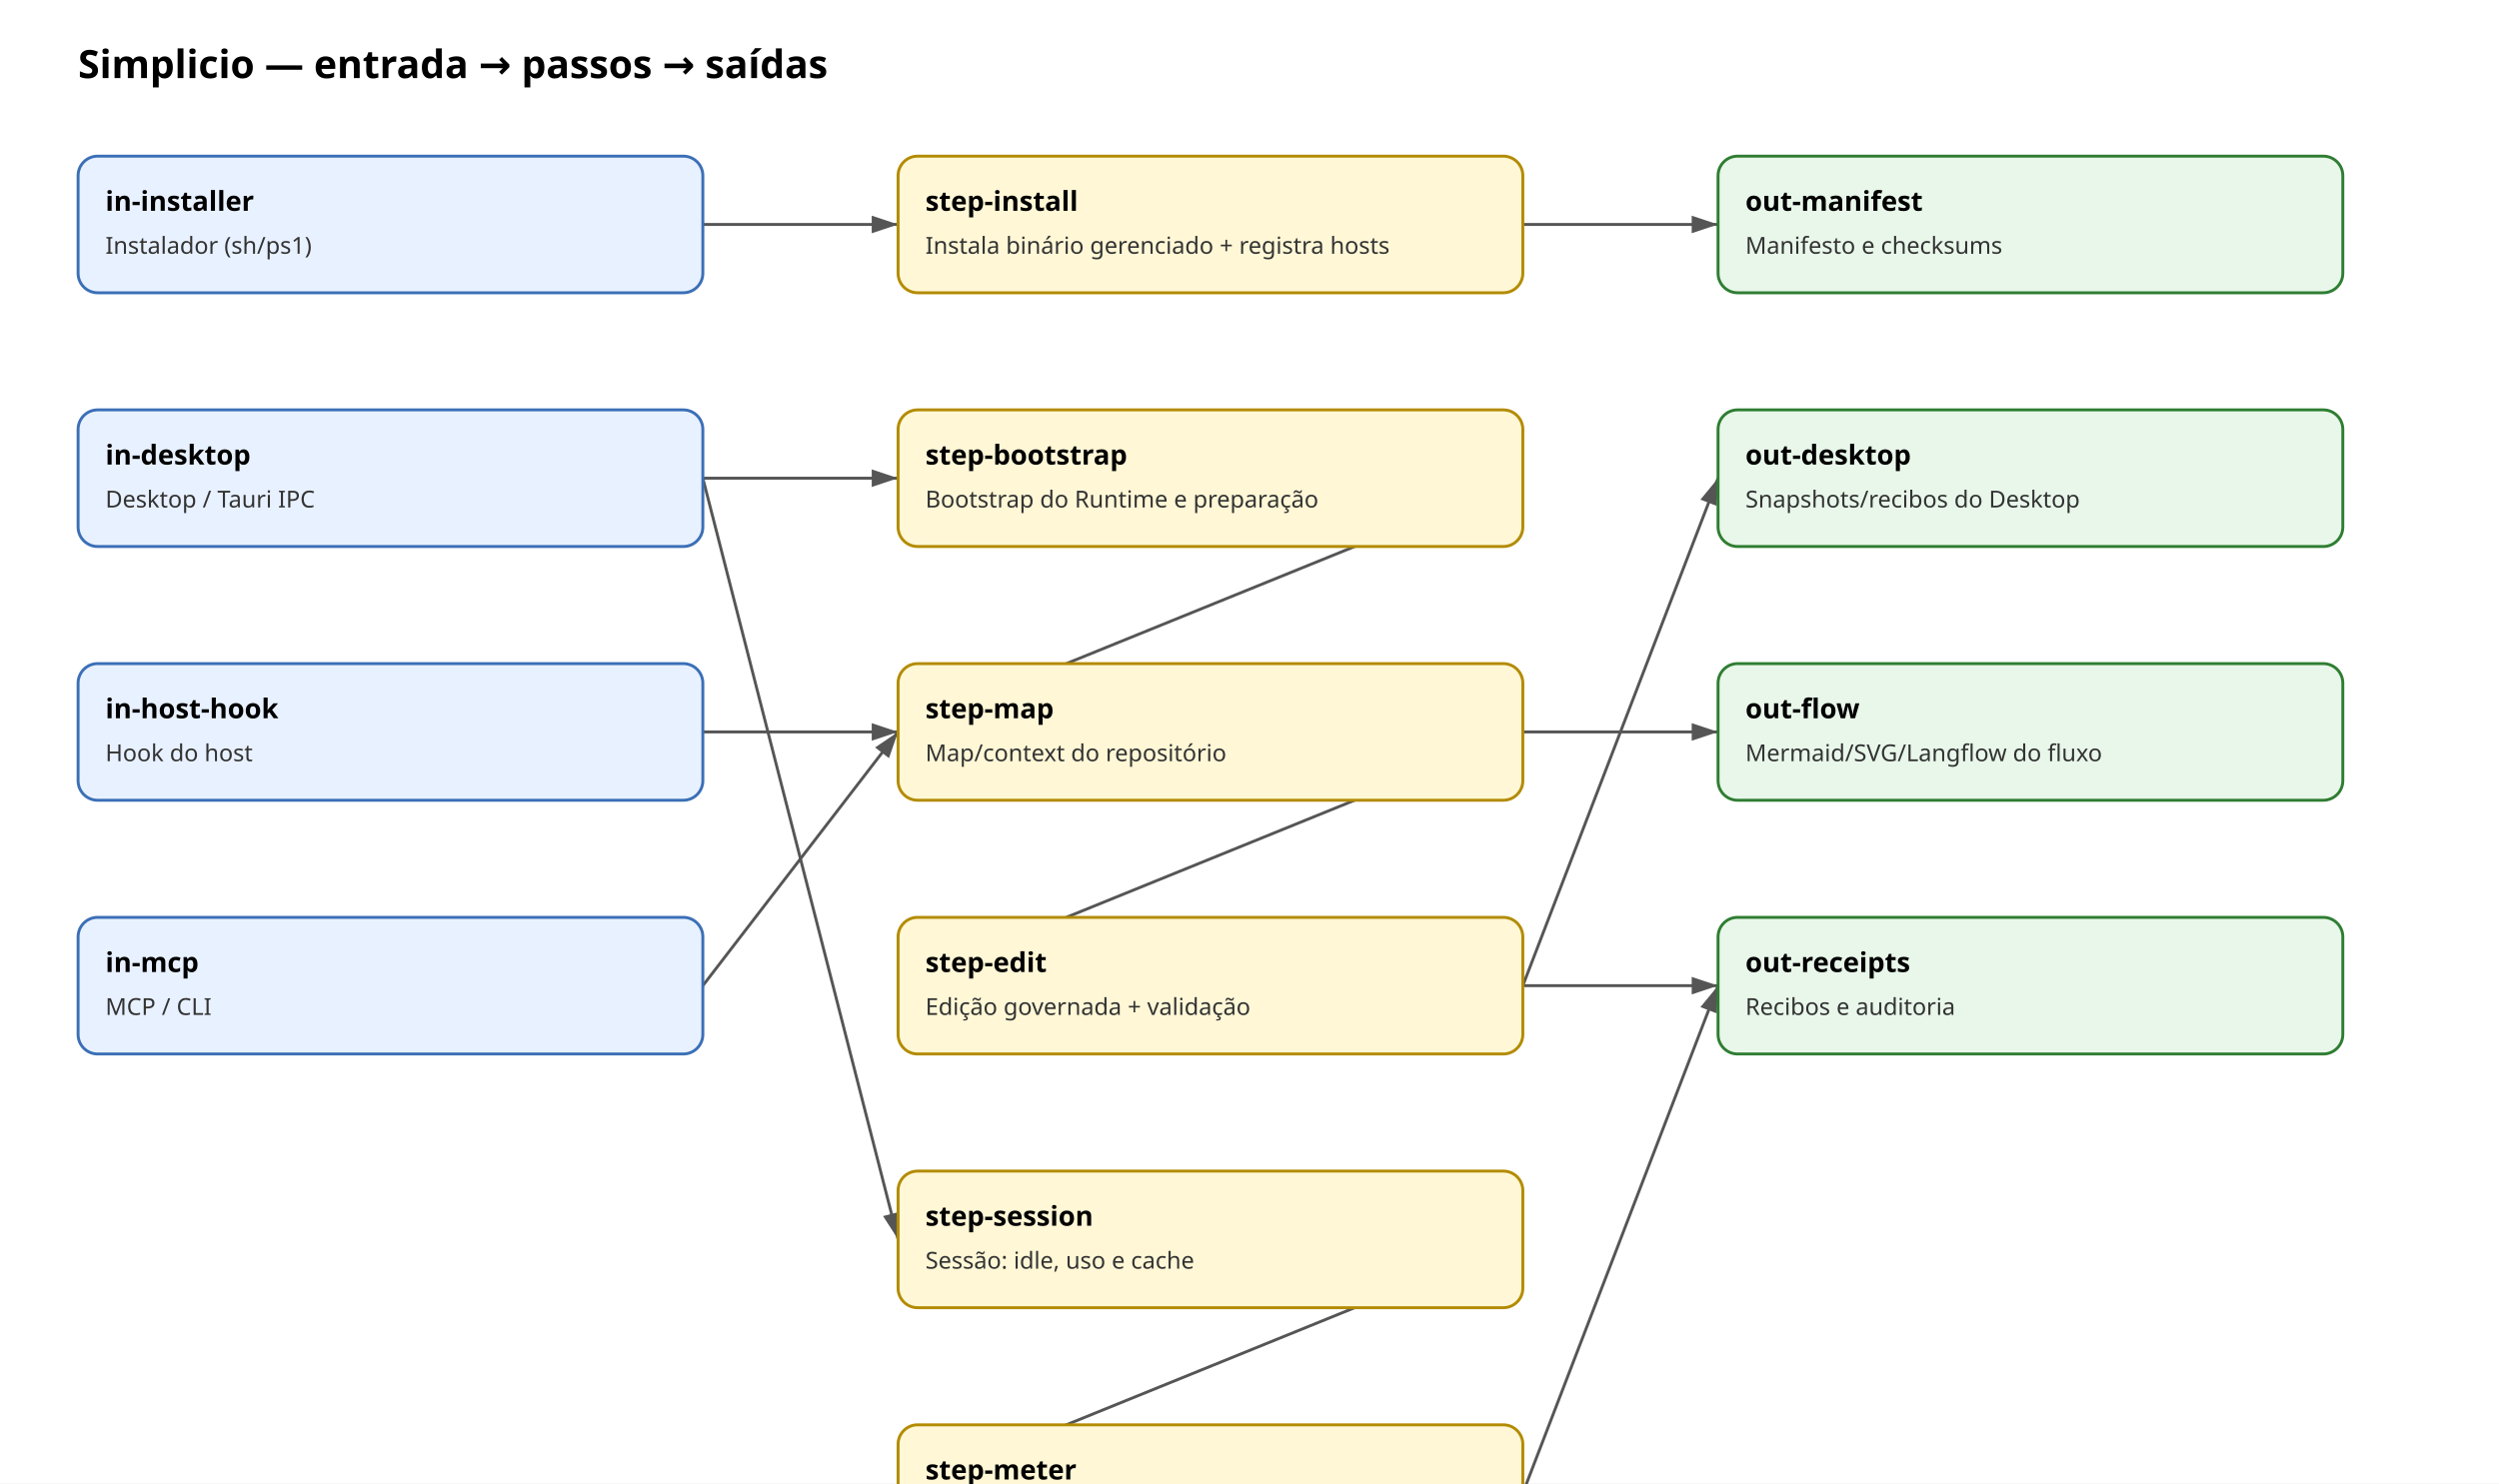
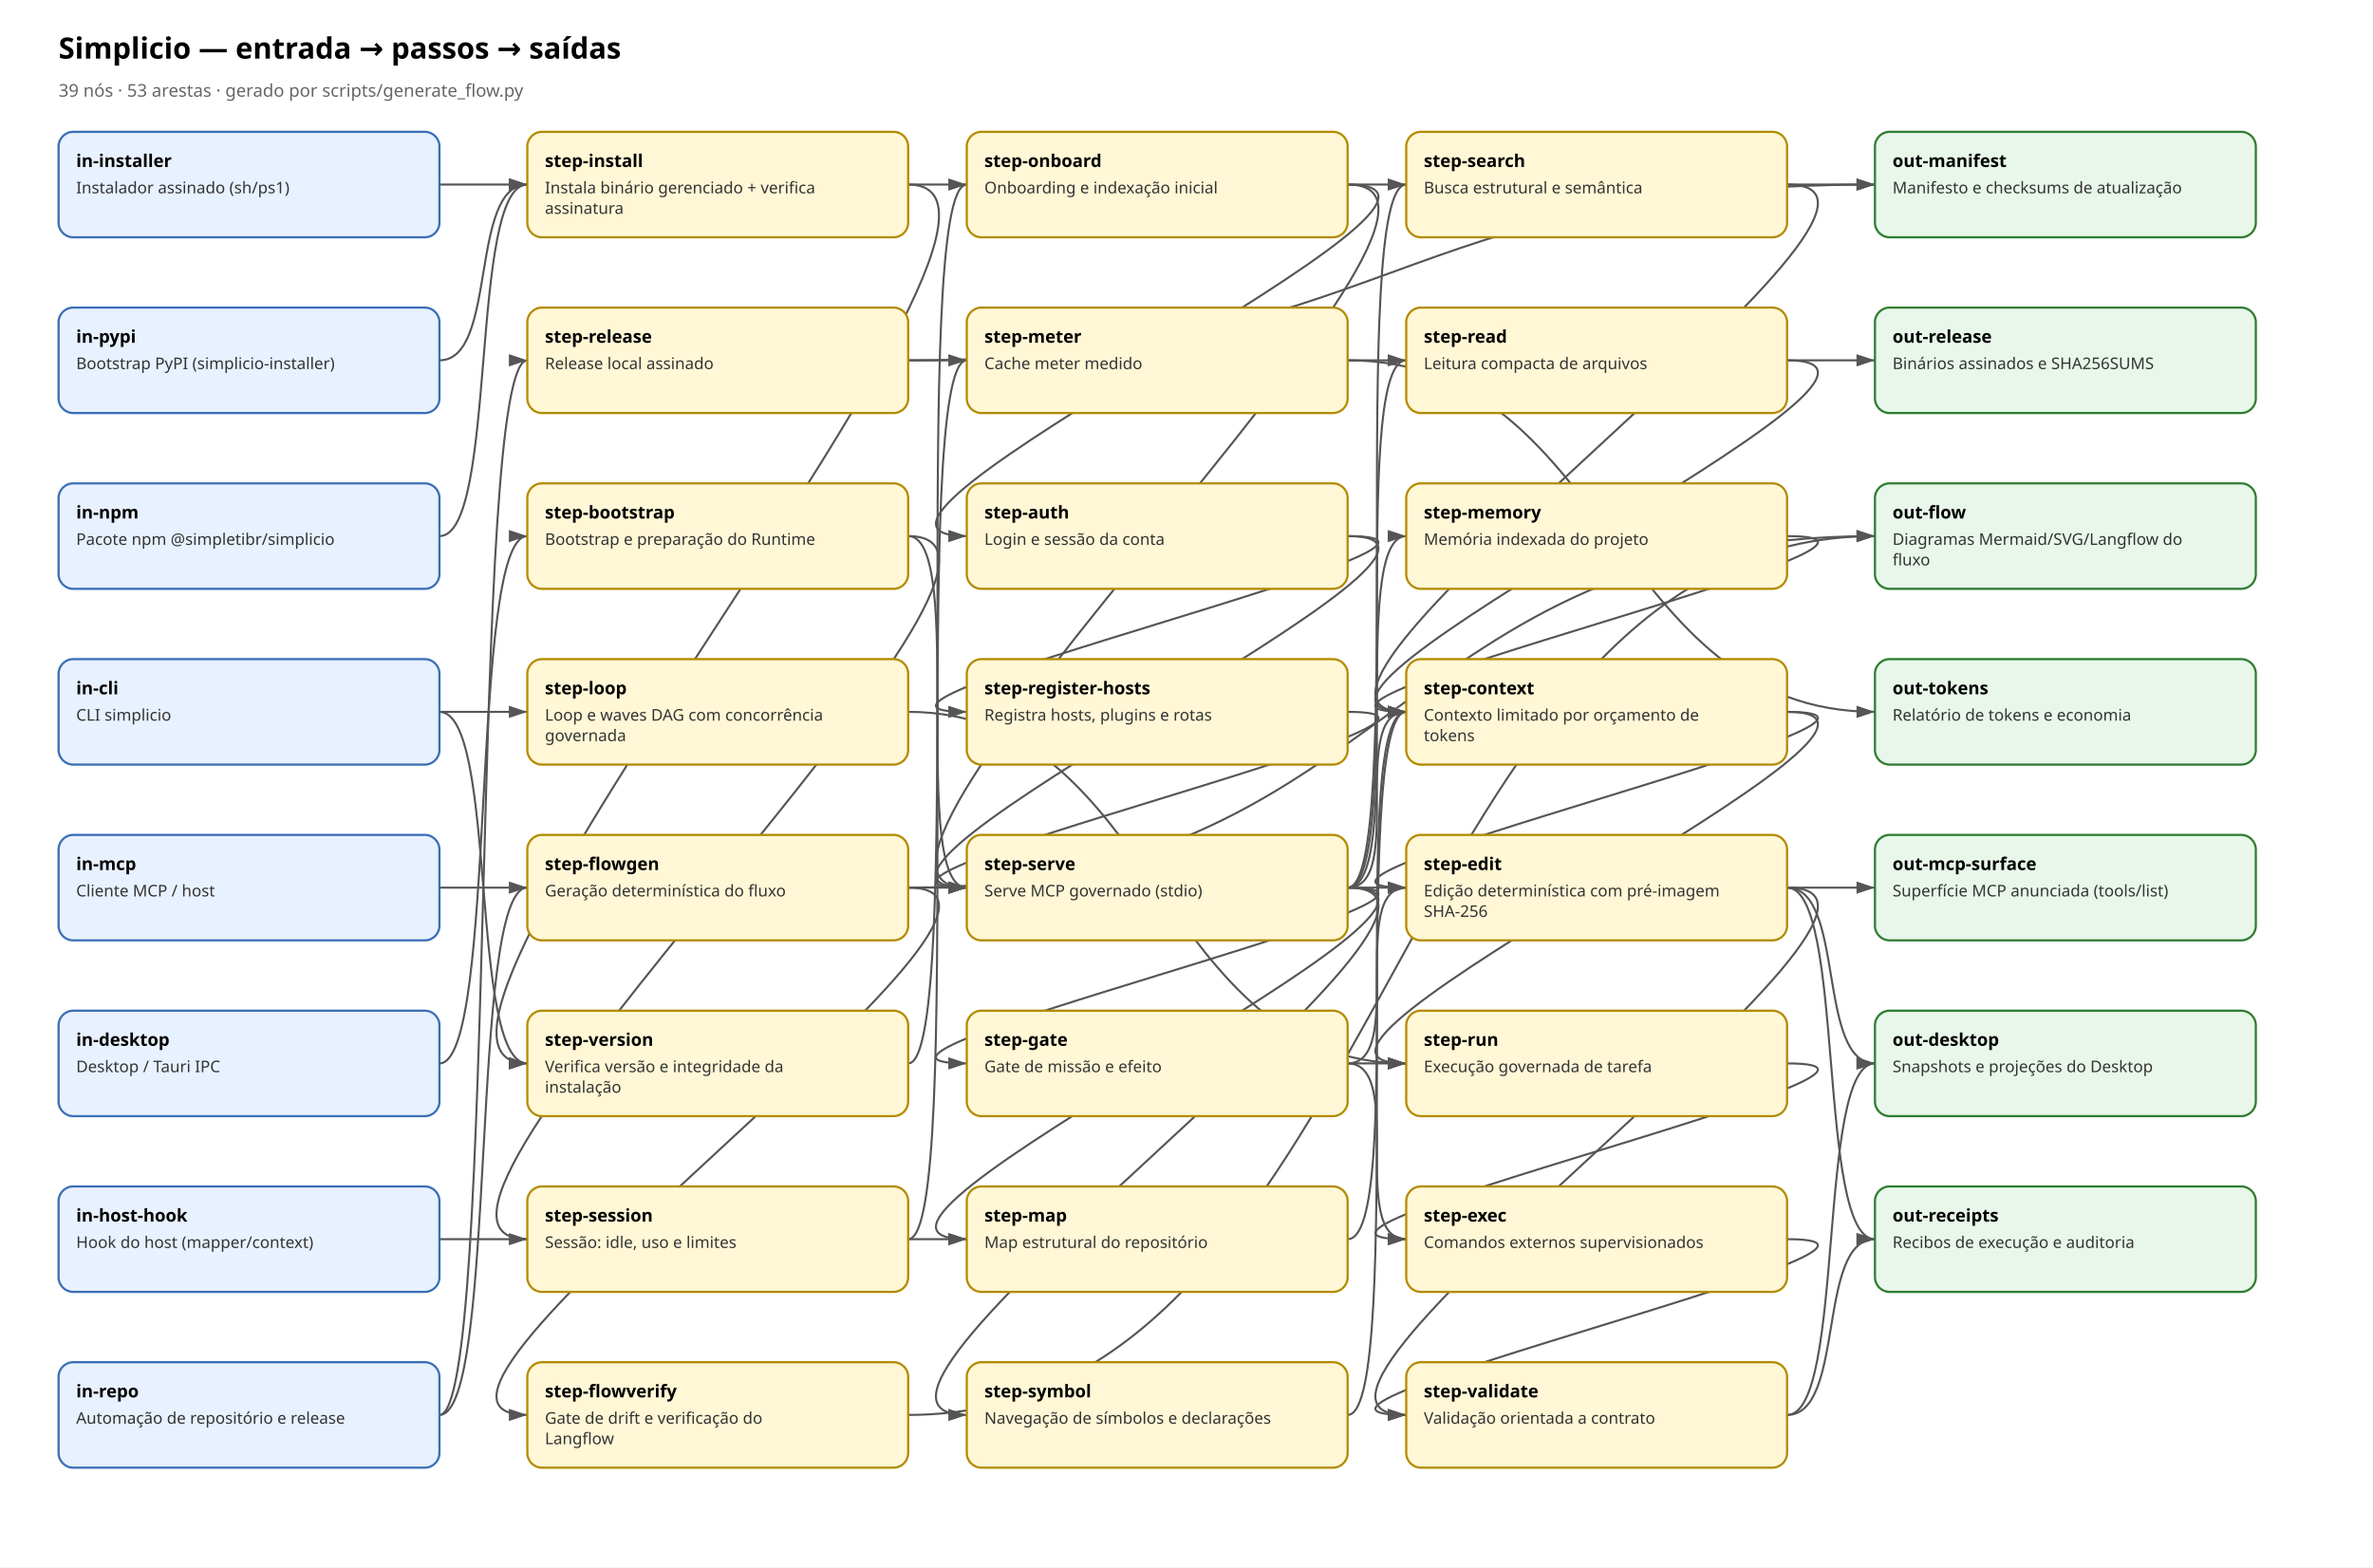
- <svg xmlns="http://www.w3.org/2000/svg" width="1280" height="760" viewBox="0 0 1280 760">
+ <svg xmlns="http://www.w3.org/2000/svg" width="1620" height="1070" viewBox="0 0 1620 1070">
  <defs>
    <marker id="arrow" markerWidth="10" markerHeight="10" refX="9" refY="3" orient="auto">
      <path d="M0,0 L0,6 L9,3 z" fill="#555" />
    </marker>
  </defs>
  <rect width="100%" height="100%" fill="#ffffff" />
  <text x="40" y="40" font-family="sans-serif" font-size="20" font-weight="700">Simplicio — entrada → passos → saídas</text>
-   <line x1="360" y1="115" x2="460" y2="115" stroke="#555" stroke-width="1.5" marker-end="url(#arrow)" />
-   <line x1="360" y1="245" x2="460" y2="245" stroke="#555" stroke-width="1.5" marker-end="url(#arrow)" />
-   <line x1="360" y1="245" x2="460" y2="635" stroke="#555" stroke-width="1.5" marker-end="url(#arrow)" />
-   <line x1="360" y1="375" x2="460" y2="375" stroke="#555" stroke-width="1.5" marker-end="url(#arrow)" />
-   <line x1="360" y1="505" x2="460" y2="375" stroke="#555" stroke-width="1.5" marker-end="url(#arrow)" />
-   <line x1="780" y1="115" x2="880" y2="115" stroke="#555" stroke-width="1.5" marker-end="url(#arrow)" />
-   <line x1="780" y1="245" x2="460" y2="375" stroke="#555" stroke-width="1.5" marker-end="url(#arrow)" />
-   <line x1="780" y1="375" x2="460" y2="505" stroke="#555" stroke-width="1.5" marker-end="url(#arrow)" />
-   <line x1="780" y1="505" x2="880" y2="245" stroke="#555" stroke-width="1.5" marker-end="url(#arrow)" />
-   <line x1="780" y1="505" x2="880" y2="505" stroke="#555" stroke-width="1.5" marker-end="url(#arrow)" />
-   <line x1="780" y1="635" x2="460" y2="765" stroke="#555" stroke-width="1.5" marker-end="url(#arrow)" />
-   <line x1="780" y1="765" x2="880" y2="505" stroke="#555" stroke-width="1.5" marker-end="url(#arrow)" />
-   <line x1="780" y1="375" x2="880" y2="375" stroke="#555" stroke-width="1.5" marker-end="url(#arrow)" />
-   <rect x="40" y="80" width="320" height="70" rx="10" fill="#e8f1ff" stroke="#3b6fb6" stroke-width="1.5" />
-   <text x="54" y="108" font-family="sans-serif" font-size="14" font-weight="700">in-installer</text>
-   <text x="54" y="130" font-family="sans-serif" font-size="12" fill="#333">Instalador (sh/ps1)</text>
-   <rect x="40" y="210" width="320" height="70" rx="10" fill="#e8f1ff" stroke="#3b6fb6" stroke-width="1.5" />
-   <text x="54" y="238" font-family="sans-serif" font-size="14" font-weight="700">in-desktop</text>
-   <text x="54" y="260" font-family="sans-serif" font-size="12" fill="#333">Desktop / Tauri IPC</text>
-   <rect x="40" y="340" width="320" height="70" rx="10" fill="#e8f1ff" stroke="#3b6fb6" stroke-width="1.5" />
-   <text x="54" y="368" font-family="sans-serif" font-size="14" font-weight="700">in-host-hook</text>
-   <text x="54" y="390" font-family="sans-serif" font-size="12" fill="#333">Hook do host</text>
-   <rect x="40" y="470" width="320" height="70" rx="10" fill="#e8f1ff" stroke="#3b6fb6" stroke-width="1.5" />
-   <text x="54" y="498" font-family="sans-serif" font-size="14" font-weight="700">in-mcp</text>
-   <text x="54" y="520" font-family="sans-serif" font-size="12" fill="#333">MCP / CLI</text>
-   <rect x="460" y="80" width="320" height="70" rx="10" fill="#fff7d6" stroke="#b38b00" stroke-width="1.5" />
-   <text x="474" y="108" font-family="sans-serif" font-size="14" font-weight="700">step-install</text>
-   <text x="474" y="130" font-family="sans-serif" font-size="12" fill="#333">Instala binário gerenciado + registra hosts</text>
-   <rect x="460" y="210" width="320" height="70" rx="10" fill="#fff7d6" stroke="#b38b00" stroke-width="1.5" />
-   <text x="474" y="238" font-family="sans-serif" font-size="14" font-weight="700">step-bootstrap</text>
-   <text x="474" y="260" font-family="sans-serif" font-size="12" fill="#333">Bootstrap do Runtime e preparação</text>
-   <rect x="460" y="340" width="320" height="70" rx="10" fill="#fff7d6" stroke="#b38b00" stroke-width="1.5" />
-   <text x="474" y="368" font-family="sans-serif" font-size="14" font-weight="700">step-map</text>
-   <text x="474" y="390" font-family="sans-serif" font-size="12" fill="#333">Map/context do repositório</text>
-   <rect x="460" y="470" width="320" height="70" rx="10" fill="#fff7d6" stroke="#b38b00" stroke-width="1.5" />
-   <text x="474" y="498" font-family="sans-serif" font-size="14" font-weight="700">step-edit</text>
-   <text x="474" y="520" font-family="sans-serif" font-size="12" fill="#333">Edição governada + validação</text>
-   <rect x="460" y="600" width="320" height="70" rx="10" fill="#fff7d6" stroke="#b38b00" stroke-width="1.5" />
-   <text x="474" y="628" font-family="sans-serif" font-size="14" font-weight="700">step-session</text>
-   <text x="474" y="650" font-family="sans-serif" font-size="12" fill="#333">Sessão: idle, uso e cache</text>
-   <rect x="460" y="730" width="320" height="70" rx="10" fill="#fff7d6" stroke="#b38b00" stroke-width="1.5" />
-   <text x="474" y="758" font-family="sans-serif" font-size="14" font-weight="700">step-meter</text>
-   <text x="474" y="780" font-family="sans-serif" font-size="12" fill="#333">Cache meter medido</text>
-   <rect x="880" y="80" width="320" height="70" rx="10" fill="#e8f7ea" stroke="#2f7d32" stroke-width="1.5" />
-   <text x="894" y="108" font-family="sans-serif" font-size="14" font-weight="700">out-manifest</text>
-   <text x="894" y="130" font-family="sans-serif" font-size="12" fill="#333">Manifesto e checksums</text>
-   <rect x="880" y="210" width="320" height="70" rx="10" fill="#e8f7ea" stroke="#2f7d32" stroke-width="1.5" />
-   <text x="894" y="238" font-family="sans-serif" font-size="14" font-weight="700">out-desktop</text>
-   <text x="894" y="260" font-family="sans-serif" font-size="12" fill="#333">Snapshots/recibos do Desktop</text>
-   <rect x="880" y="340" width="320" height="70" rx="10" fill="#e8f7ea" stroke="#2f7d32" stroke-width="1.5" />
-   <text x="894" y="368" font-family="sans-serif" font-size="14" font-weight="700">out-flow</text>
-   <text x="894" y="390" font-family="sans-serif" font-size="12" fill="#333">Mermaid/SVG/Langflow do fluxo</text>
-   <rect x="880" y="470" width="320" height="70" rx="10" fill="#e8f7ea" stroke="#2f7d32" stroke-width="1.5" />
-   <text x="894" y="498" font-family="sans-serif" font-size="14" font-weight="700">out-receipts</text>
-   <text x="894" y="520" font-family="sans-serif" font-size="12" fill="#333">Recibos e auditoria</text>
+   <text x="40" y="66" font-family="sans-serif" font-size="12" fill="#666">39 nós · 53 arestas · gerado por scripts/generate_flow.py</text>
+   <path d="M300,126 C340,126 320,126 360,126" fill="none" stroke="#555" stroke-width="1.4" marker-end="url(#arrow)" />
+   <path d="M300,246 C340,246 320,126 360,126" fill="none" stroke="#555" stroke-width="1.4" marker-end="url(#arrow)" />
+   <path d="M300,366 C340,366 320,126 360,126" fill="none" stroke="#555" stroke-width="1.4" marker-end="url(#arrow)" />
+   <path d="M300,486 C340,486 320,726 360,726" fill="none" stroke="#555" stroke-width="1.4" marker-end="url(#arrow)" />
+   <path d="M300,486 C340,486 320,486 360,486" fill="none" stroke="#555" stroke-width="1.4" marker-end="url(#arrow)" />
+   <path d="M300,606 C480,606 480,606 660,606" fill="none" stroke="#555" stroke-width="1.4" marker-end="url(#arrow)" />
+   <path d="M300,726 C340,726 320,366 360,366" fill="none" stroke="#555" stroke-width="1.4" marker-end="url(#arrow)" />
+   <path d="M300,846 C480,846 480,846 660,846" fill="none" stroke="#555" stroke-width="1.4" marker-end="url(#arrow)" />
+   <path d="M300,966 C340,966 320,246 360,246" fill="none" stroke="#555" stroke-width="1.4" marker-end="url(#arrow)" />
+   <path d="M300,966 C340,966 320,606 360,606" fill="none" stroke="#555" stroke-width="1.4" marker-end="url(#arrow)" />
+   <path d="M620,126 C750,126 230,726 360,726" fill="none" stroke="#555" stroke-width="1.4" marker-end="url(#arrow)" />
+   <path d="M620,126 C950,126 950,126 1280,126" fill="none" stroke="#555" stroke-width="1.4" marker-end="url(#arrow)" />
+   <path d="M620,246 C950,246 950,246 1280,246" fill="none" stroke="#555" stroke-width="1.4" marker-end="url(#arrow)" />
+   <path d="M620,246 C950,246 950,126 1280,126" fill="none" stroke="#555" stroke-width="1.4" marker-end="url(#arrow)" />
+   <path d="M620,726 C660,726 620,126 660,126" fill="none" stroke="#555" stroke-width="1.4" marker-end="url(#arrow)" />
+   <path d="M920,126 C1050,126 530,366 660,366" fill="none" stroke="#555" stroke-width="1.4" marker-end="url(#arrow)" />
+   <path d="M920,126 C1050,126 530,606 660,606" fill="none" stroke="#555" stroke-width="1.4" marker-end="url(#arrow)" />
+   <path d="M920,366 C1050,366 530,486 660,486" fill="none" stroke="#555" stroke-width="1.4" marker-end="url(#arrow)" />
+   <path d="M920,366 C1050,366 530,606 660,606" fill="none" stroke="#555" stroke-width="1.4" marker-end="url(#arrow)" />
+   <path d="M920,486 C1050,486 530,606 660,606" fill="none" stroke="#555" stroke-width="1.4" marker-end="url(#arrow)" />
+   <path d="M620,366 C660,366 620,606 660,606" fill="none" stroke="#555" stroke-width="1.4" marker-end="url(#arrow)" />
+   <path d="M620,366 C750,366 230,846 360,846" fill="none" stroke="#555" stroke-width="1.4" marker-end="url(#arrow)" />
+   <path d="M920,606 C1050,606 530,726 660,726" fill="none" stroke="#555" stroke-width="1.4" marker-end="url(#arrow)" />
+   <path d="M920,606 C1050,606 530,846 660,846" fill="none" stroke="#555" stroke-width="1.4" marker-end="url(#arrow)" />
+   <path d="M920,606 C1050,606 530,966 660,966" fill="none" stroke="#555" stroke-width="1.4" marker-end="url(#arrow)" />
+   <path d="M920,606 C960,606 920,126 960,126" fill="none" stroke="#555" stroke-width="1.4" marker-end="url(#arrow)" />
+   <path d="M920,606 C960,606 920,246 960,246" fill="none" stroke="#555" stroke-width="1.4" marker-end="url(#arrow)" />
+   <path d="M920,606 C960,606 920,366 960,366" fill="none" stroke="#555" stroke-width="1.4" marker-end="url(#arrow)" />
+   <path d="M920,606 C960,606 920,486 960,486" fill="none" stroke="#555" stroke-width="1.4" marker-end="url(#arrow)" />
+   <path d="M920,606 C1100,606 1100,606 1280,606" fill="none" stroke="#555" stroke-width="1.4" marker-end="url(#arrow)" />
+   <path d="M920,726 C960,726 920,606 960,606" fill="none" stroke="#555" stroke-width="1.4" marker-end="url(#arrow)" />
+   <path d="M920,726 C960,726 920,726 960,726" fill="none" stroke="#555" stroke-width="1.4" marker-end="url(#arrow)" />
+   <path d="M920,726 C960,726 920,846 960,846" fill="none" stroke="#555" stroke-width="1.4" marker-end="url(#arrow)" />
+   <path d="M920,846 C960,846 920,486 960,486" fill="none" stroke="#555" stroke-width="1.4" marker-end="url(#arrow)" />
+   <path d="M920,966 C960,966 920,486 960,486" fill="none" stroke="#555" stroke-width="1.4" marker-end="url(#arrow)" />
+   <path d="M1220,126 C1350,126 830,486 960,486" fill="none" stroke="#555" stroke-width="1.4" marker-end="url(#arrow)" />
+   <path d="M1220,246 C1350,246 830,486 960,486" fill="none" stroke="#555" stroke-width="1.4" marker-end="url(#arrow)" />
+   <path d="M1220,366 C1350,366 830,486 960,486" fill="none" stroke="#555" stroke-width="1.4" marker-end="url(#arrow)" />
+   <path d="M1220,486 C1350,486 830,606 960,606" fill="none" stroke="#555" stroke-width="1.4" marker-end="url(#arrow)" />
+   <path d="M1220,486 C1350,486 830,726 960,726" fill="none" stroke="#555" stroke-width="1.4" marker-end="url(#arrow)" />
+   <path d="M1220,606 C1350,606 830,966 960,966" fill="none" stroke="#555" stroke-width="1.4" marker-end="url(#arrow)" />
+   <path d="M1220,606 C1260,606 1240,726 1280,726" fill="none" stroke="#555" stroke-width="1.4" marker-end="url(#arrow)" />
+   <path d="M1220,606 C1260,606 1240,846 1280,846" fill="none" stroke="#555" stroke-width="1.4" marker-end="url(#arrow)" />
+   <path d="M1220,726 C1350,726 830,846 960,846" fill="none" stroke="#555" stroke-width="1.4" marker-end="url(#arrow)" />
+   <path d="M1220,846 C1350,846 830,966 960,966" fill="none" stroke="#555" stroke-width="1.4" marker-end="url(#arrow)" />
+   <path d="M1220,966 C1260,966 1240,726 1280,726" fill="none" stroke="#555" stroke-width="1.4" marker-end="url(#arrow)" />
+   <path d="M1220,966 C1260,966 1240,846 1280,846" fill="none" stroke="#555" stroke-width="1.4" marker-end="url(#arrow)" />
+   <path d="M620,486 C790,486 790,726 960,726" fill="none" stroke="#555" stroke-width="1.4" marker-end="url(#arrow)" />
+   <path d="M620,846 C660,846 620,246 660,246" fill="none" stroke="#555" stroke-width="1.4" marker-end="url(#arrow)" />
+   <path d="M920,246 C1100,246 1100,486 1280,486" fill="none" stroke="#555" stroke-width="1.4" marker-end="url(#arrow)" />
+   <path d="M620,606 C750,606 230,966 360,966" fill="none" stroke="#555" stroke-width="1.4" marker-end="url(#arrow)" />
+   <path d="M620,606 C950,606 950,366 1280,366" fill="none" stroke="#555" stroke-width="1.4" marker-end="url(#arrow)" />
+   <path d="M620,966 C950,966 950,366 1280,366" fill="none" stroke="#555" stroke-width="1.4" marker-end="url(#arrow)" />
+   <rect x="40" y="90" width="260" height="72" rx="10" fill="#e8f1ff" stroke="#3b6fb6" stroke-width="1.5" />
+   <text x="52" y="114" font-family="sans-serif" font-size="12" font-weight="700">in-installer</text>
+   <text x="52" y="132" font-family="sans-serif" font-size="11" fill="#333">Instalador assinado (sh/ps1)</text>
+   <rect x="40" y="210" width="260" height="72" rx="10" fill="#e8f1ff" stroke="#3b6fb6" stroke-width="1.5" />
+   <text x="52" y="234" font-family="sans-serif" font-size="12" font-weight="700">in-pypi</text>
+   <text x="52" y="252" font-family="sans-serif" font-size="11" fill="#333">Bootstrap PyPI (simplicio-installer)</text>
+   <rect x="40" y="330" width="260" height="72" rx="10" fill="#e8f1ff" stroke="#3b6fb6" stroke-width="1.5" />
+   <text x="52" y="354" font-family="sans-serif" font-size="12" font-weight="700">in-npm</text>
+   <text x="52" y="372" font-family="sans-serif" font-size="11" fill="#333">Pacote npm @simpletibr/simplicio</text>
+   <rect x="40" y="450" width="260" height="72" rx="10" fill="#e8f1ff" stroke="#3b6fb6" stroke-width="1.5" />
+   <text x="52" y="474" font-family="sans-serif" font-size="12" font-weight="700">in-cli</text>
+   <text x="52" y="492" font-family="sans-serif" font-size="11" fill="#333">CLI simplicio</text>
+   <rect x="40" y="570" width="260" height="72" rx="10" fill="#e8f1ff" stroke="#3b6fb6" stroke-width="1.5" />
+   <text x="52" y="594" font-family="sans-serif" font-size="12" font-weight="700">in-mcp</text>
+   <text x="52" y="612" font-family="sans-serif" font-size="11" fill="#333">Cliente MCP / host</text>
+   <rect x="40" y="690" width="260" height="72" rx="10" fill="#e8f1ff" stroke="#3b6fb6" stroke-width="1.5" />
+   <text x="52" y="714" font-family="sans-serif" font-size="12" font-weight="700">in-desktop</text>
+   <text x="52" y="732" font-family="sans-serif" font-size="11" fill="#333">Desktop / Tauri IPC</text>
+   <rect x="40" y="810" width="260" height="72" rx="10" fill="#e8f1ff" stroke="#3b6fb6" stroke-width="1.5" />
+   <text x="52" y="834" font-family="sans-serif" font-size="12" font-weight="700">in-host-hook</text>
+   <text x="52" y="852" font-family="sans-serif" font-size="11" fill="#333">Hook do host (mapper/context)</text>
+   <rect x="40" y="930" width="260" height="72" rx="10" fill="#e8f1ff" stroke="#3b6fb6" stroke-width="1.5" />
+   <text x="52" y="954" font-family="sans-serif" font-size="12" font-weight="700">in-repo</text>
+   <text x="52" y="972" font-family="sans-serif" font-size="11" fill="#333">Automação de repositório e release</text>
+   <rect x="360" y="90" width="260" height="72" rx="10" fill="#fff7d6" stroke="#b38b00" stroke-width="1.5" />
+   <text x="372" y="114" font-family="sans-serif" font-size="12" font-weight="700">step-install</text>
+   <text x="372" y="132" font-family="sans-serif" font-size="11" fill="#333">Instala binário gerenciado + verifica</text>
+   <text x="372" y="146" font-family="sans-serif" font-size="11" fill="#333">assinatura</text>
+   <rect x="360" y="210" width="260" height="72" rx="10" fill="#fff7d6" stroke="#b38b00" stroke-width="1.5" />
+   <text x="372" y="234" font-family="sans-serif" font-size="12" font-weight="700">step-release</text>
+   <text x="372" y="252" font-family="sans-serif" font-size="11" fill="#333">Release local assinado</text>
+   <rect x="360" y="690" width="260" height="72" rx="10" fill="#fff7d6" stroke="#b38b00" stroke-width="1.5" />
+   <text x="372" y="714" font-family="sans-serif" font-size="12" font-weight="700">step-version</text>
+   <text x="372" y="732" font-family="sans-serif" font-size="11" fill="#333">Verifica versão e integridade da</text>
+   <text x="372" y="746" font-family="sans-serif" font-size="11" fill="#333">instalação</text>
+   <rect x="660" y="90" width="260" height="72" rx="10" fill="#fff7d6" stroke="#b38b00" stroke-width="1.5" />
+   <text x="672" y="114" font-family="sans-serif" font-size="12" font-weight="700">step-onboard</text>
+   <text x="672" y="132" font-family="sans-serif" font-size="11" fill="#333">Onboarding e indexação inicial</text>
+   <rect x="660" y="330" width="260" height="72" rx="10" fill="#fff7d6" stroke="#b38b00" stroke-width="1.5" />
+   <text x="672" y="354" font-family="sans-serif" font-size="12" font-weight="700">step-auth</text>
+   <text x="672" y="372" font-family="sans-serif" font-size="11" fill="#333">Login e sessão da conta</text>
+   <rect x="660" y="450" width="260" height="72" rx="10" fill="#fff7d6" stroke="#b38b00" stroke-width="1.5" />
+   <text x="672" y="474" font-family="sans-serif" font-size="12" font-weight="700">step-register-hosts</text>
+   <text x="672" y="492" font-family="sans-serif" font-size="11" fill="#333">Registra hosts, plugins e rotas</text>
+   <rect x="660" y="570" width="260" height="72" rx="10" fill="#fff7d6" stroke="#b38b00" stroke-width="1.5" />
+   <text x="672" y="594" font-family="sans-serif" font-size="12" font-weight="700">step-serve</text>
+   <text x="672" y="612" font-family="sans-serif" font-size="11" fill="#333">Serve MCP governado (stdio)</text>
+   <rect x="360" y="330" width="260" height="72" rx="10" fill="#fff7d6" stroke="#b38b00" stroke-width="1.5" />
+   <text x="372" y="354" font-family="sans-serif" font-size="12" font-weight="700">step-bootstrap</text>
+   <text x="372" y="372" font-family="sans-serif" font-size="11" fill="#333">Bootstrap e preparação do Runtime</text>
+   <rect x="660" y="690" width="260" height="72" rx="10" fill="#fff7d6" stroke="#b38b00" stroke-width="1.5" />
+   <text x="672" y="714" font-family="sans-serif" font-size="12" font-weight="700">step-gate</text>
+   <text x="672" y="732" font-family="sans-serif" font-size="11" fill="#333">Gate de missão e efeito</text>
+   <rect x="660" y="810" width="260" height="72" rx="10" fill="#fff7d6" stroke="#b38b00" stroke-width="1.5" />
+   <text x="672" y="834" font-family="sans-serif" font-size="12" font-weight="700">step-map</text>
+   <text x="672" y="852" font-family="sans-serif" font-size="11" fill="#333">Map estrutural do repositório</text>
+   <rect x="660" y="930" width="260" height="72" rx="10" fill="#fff7d6" stroke="#b38b00" stroke-width="1.5" />
+   <text x="672" y="954" font-family="sans-serif" font-size="12" font-weight="700">step-symbol</text>
+   <text x="672" y="972" font-family="sans-serif" font-size="11" fill="#333">Navegação de símbolos e declarações</text>
+   <rect x="960" y="90" width="260" height="72" rx="10" fill="#fff7d6" stroke="#b38b00" stroke-width="1.5" />
+   <text x="972" y="114" font-family="sans-serif" font-size="12" font-weight="700">step-search</text>
+   <text x="972" y="132" font-family="sans-serif" font-size="11" fill="#333">Busca estrutural e semântica</text>
+   <rect x="960" y="210" width="260" height="72" rx="10" fill="#fff7d6" stroke="#b38b00" stroke-width="1.5" />
+   <text x="972" y="234" font-family="sans-serif" font-size="12" font-weight="700">step-read</text>
+   <text x="972" y="252" font-family="sans-serif" font-size="11" fill="#333">Leitura compacta de arquivos</text>
+   <rect x="960" y="330" width="260" height="72" rx="10" fill="#fff7d6" stroke="#b38b00" stroke-width="1.5" />
+   <text x="972" y="354" font-family="sans-serif" font-size="12" font-weight="700">step-memory</text>
+   <text x="972" y="372" font-family="sans-serif" font-size="11" fill="#333">Memória indexada do projeto</text>
+   <rect x="960" y="450" width="260" height="72" rx="10" fill="#fff7d6" stroke="#b38b00" stroke-width="1.5" />
+   <text x="972" y="474" font-family="sans-serif" font-size="12" font-weight="700">step-context</text>
+   <text x="972" y="492" font-family="sans-serif" font-size="11" fill="#333">Contexto limitado por orçamento de</text>
+   <text x="972" y="506" font-family="sans-serif" font-size="11" fill="#333">tokens</text>
+   <rect x="960" y="570" width="260" height="72" rx="10" fill="#fff7d6" stroke="#b38b00" stroke-width="1.5" />
+   <text x="972" y="594" font-family="sans-serif" font-size="12" font-weight="700">step-edit</text>
+   <text x="972" y="612" font-family="sans-serif" font-size="11" fill="#333">Edição determinística com pré-imagem</text>
+   <text x="972" y="626" font-family="sans-serif" font-size="11" fill="#333">SHA-256</text>
+   <rect x="960" y="930" width="260" height="72" rx="10" fill="#fff7d6" stroke="#b38b00" stroke-width="1.5" />
+   <text x="972" y="954" font-family="sans-serif" font-size="12" font-weight="700">step-validate</text>
+   <text x="972" y="972" font-family="sans-serif" font-size="11" fill="#333">Validação orientada a contrato</text>
+   <rect x="960" y="690" width="260" height="72" rx="10" fill="#fff7d6" stroke="#b38b00" stroke-width="1.5" />
+   <text x="972" y="714" font-family="sans-serif" font-size="12" font-weight="700">step-run</text>
+   <text x="972" y="732" font-family="sans-serif" font-size="11" fill="#333">Execução governada de tarefa</text>
+   <rect x="960" y="810" width="260" height="72" rx="10" fill="#fff7d6" stroke="#b38b00" stroke-width="1.5" />
+   <text x="972" y="834" font-family="sans-serif" font-size="12" font-weight="700">step-exec</text>
+   <text x="972" y="852" font-family="sans-serif" font-size="11" fill="#333">Comandos externos supervisionados</text>
+   <rect x="360" y="450" width="260" height="72" rx="10" fill="#fff7d6" stroke="#b38b00" stroke-width="1.5" />
+   <text x="372" y="474" font-family="sans-serif" font-size="12" font-weight="700">step-loop</text>
+   <text x="372" y="492" font-family="sans-serif" font-size="11" fill="#333">Loop e waves DAG com concorrência</text>
+   <text x="372" y="506" font-family="sans-serif" font-size="11" fill="#333">governada</text>
+   <rect x="360" y="810" width="260" height="72" rx="10" fill="#fff7d6" stroke="#b38b00" stroke-width="1.5" />
+   <text x="372" y="834" font-family="sans-serif" font-size="12" font-weight="700">step-session</text>
+   <text x="372" y="852" font-family="sans-serif" font-size="11" fill="#333">Sessão: idle, uso e limites</text>
+   <rect x="660" y="210" width="260" height="72" rx="10" fill="#fff7d6" stroke="#b38b00" stroke-width="1.5" />
+   <text x="672" y="234" font-family="sans-serif" font-size="12" font-weight="700">step-meter</text>
+   <text x="672" y="252" font-family="sans-serif" font-size="11" fill="#333">Cache meter medido</text>
+   <rect x="360" y="570" width="260" height="72" rx="10" fill="#fff7d6" stroke="#b38b00" stroke-width="1.5" />
+   <text x="372" y="594" font-family="sans-serif" font-size="12" font-weight="700">step-flowgen</text>
+   <text x="372" y="612" font-family="sans-serif" font-size="11" fill="#333">Geração determinística do fluxo</text>
+   <rect x="360" y="930" width="260" height="72" rx="10" fill="#fff7d6" stroke="#b38b00" stroke-width="1.5" />
+   <text x="372" y="954" font-family="sans-serif" font-size="12" font-weight="700">step-flowverify</text>
+   <text x="372" y="972" font-family="sans-serif" font-size="11" fill="#333">Gate de drift e verificação do</text>
+   <text x="372" y="986" font-family="sans-serif" font-size="11" fill="#333">Langflow</text>
+   <rect x="1280" y="90" width="260" height="72" rx="10" fill="#e8f7ea" stroke="#2f7d32" stroke-width="1.5" />
+   <text x="1292" y="114" font-family="sans-serif" font-size="12" font-weight="700">out-manifest</text>
+   <text x="1292" y="132" font-family="sans-serif" font-size="11" fill="#333">Manifesto e checksums de atualização</text>
+   <rect x="1280" y="210" width="260" height="72" rx="10" fill="#e8f7ea" stroke="#2f7d32" stroke-width="1.5" />
+   <text x="1292" y="234" font-family="sans-serif" font-size="12" font-weight="700">out-release</text>
+   <text x="1292" y="252" font-family="sans-serif" font-size="11" fill="#333">Binários assinados e SHA256SUMS</text>
+   <rect x="1280" y="570" width="260" height="72" rx="10" fill="#e8f7ea" stroke="#2f7d32" stroke-width="1.5" />
+   <text x="1292" y="594" font-family="sans-serif" font-size="12" font-weight="700">out-mcp-surface</text>
+   <text x="1292" y="612" font-family="sans-serif" font-size="11" fill="#333">Superfície MCP anunciada (tools/list)</text>
+   <rect x="1280" y="690" width="260" height="72" rx="10" fill="#e8f7ea" stroke="#2f7d32" stroke-width="1.5" />
+   <text x="1292" y="714" font-family="sans-serif" font-size="12" font-weight="700">out-desktop</text>
+   <text x="1292" y="732" font-family="sans-serif" font-size="11" fill="#333">Snapshots e projeções do Desktop</text>
+   <rect x="1280" y="810" width="260" height="72" rx="10" fill="#e8f7ea" stroke="#2f7d32" stroke-width="1.5" />
+   <text x="1292" y="834" font-family="sans-serif" font-size="12" font-weight="700">out-receipts</text>
+   <text x="1292" y="852" font-family="sans-serif" font-size="11" fill="#333">Recibos de execução e auditoria</text>
+   <rect x="1280" y="450" width="260" height="72" rx="10" fill="#e8f7ea" stroke="#2f7d32" stroke-width="1.5" />
+   <text x="1292" y="474" font-family="sans-serif" font-size="12" font-weight="700">out-tokens</text>
+   <text x="1292" y="492" font-family="sans-serif" font-size="11" fill="#333">Relatório de tokens e economia</text>
+   <rect x="1280" y="330" width="260" height="72" rx="10" fill="#e8f7ea" stroke="#2f7d32" stroke-width="1.5" />
+   <text x="1292" y="354" font-family="sans-serif" font-size="12" font-weight="700">out-flow</text>
+   <text x="1292" y="372" font-family="sans-serif" font-size="11" fill="#333">Diagramas Mermaid/SVG/Langflow do</text>
+   <text x="1292" y="386" font-family="sans-serif" font-size="11" fill="#333">fluxo</text>
</svg>
